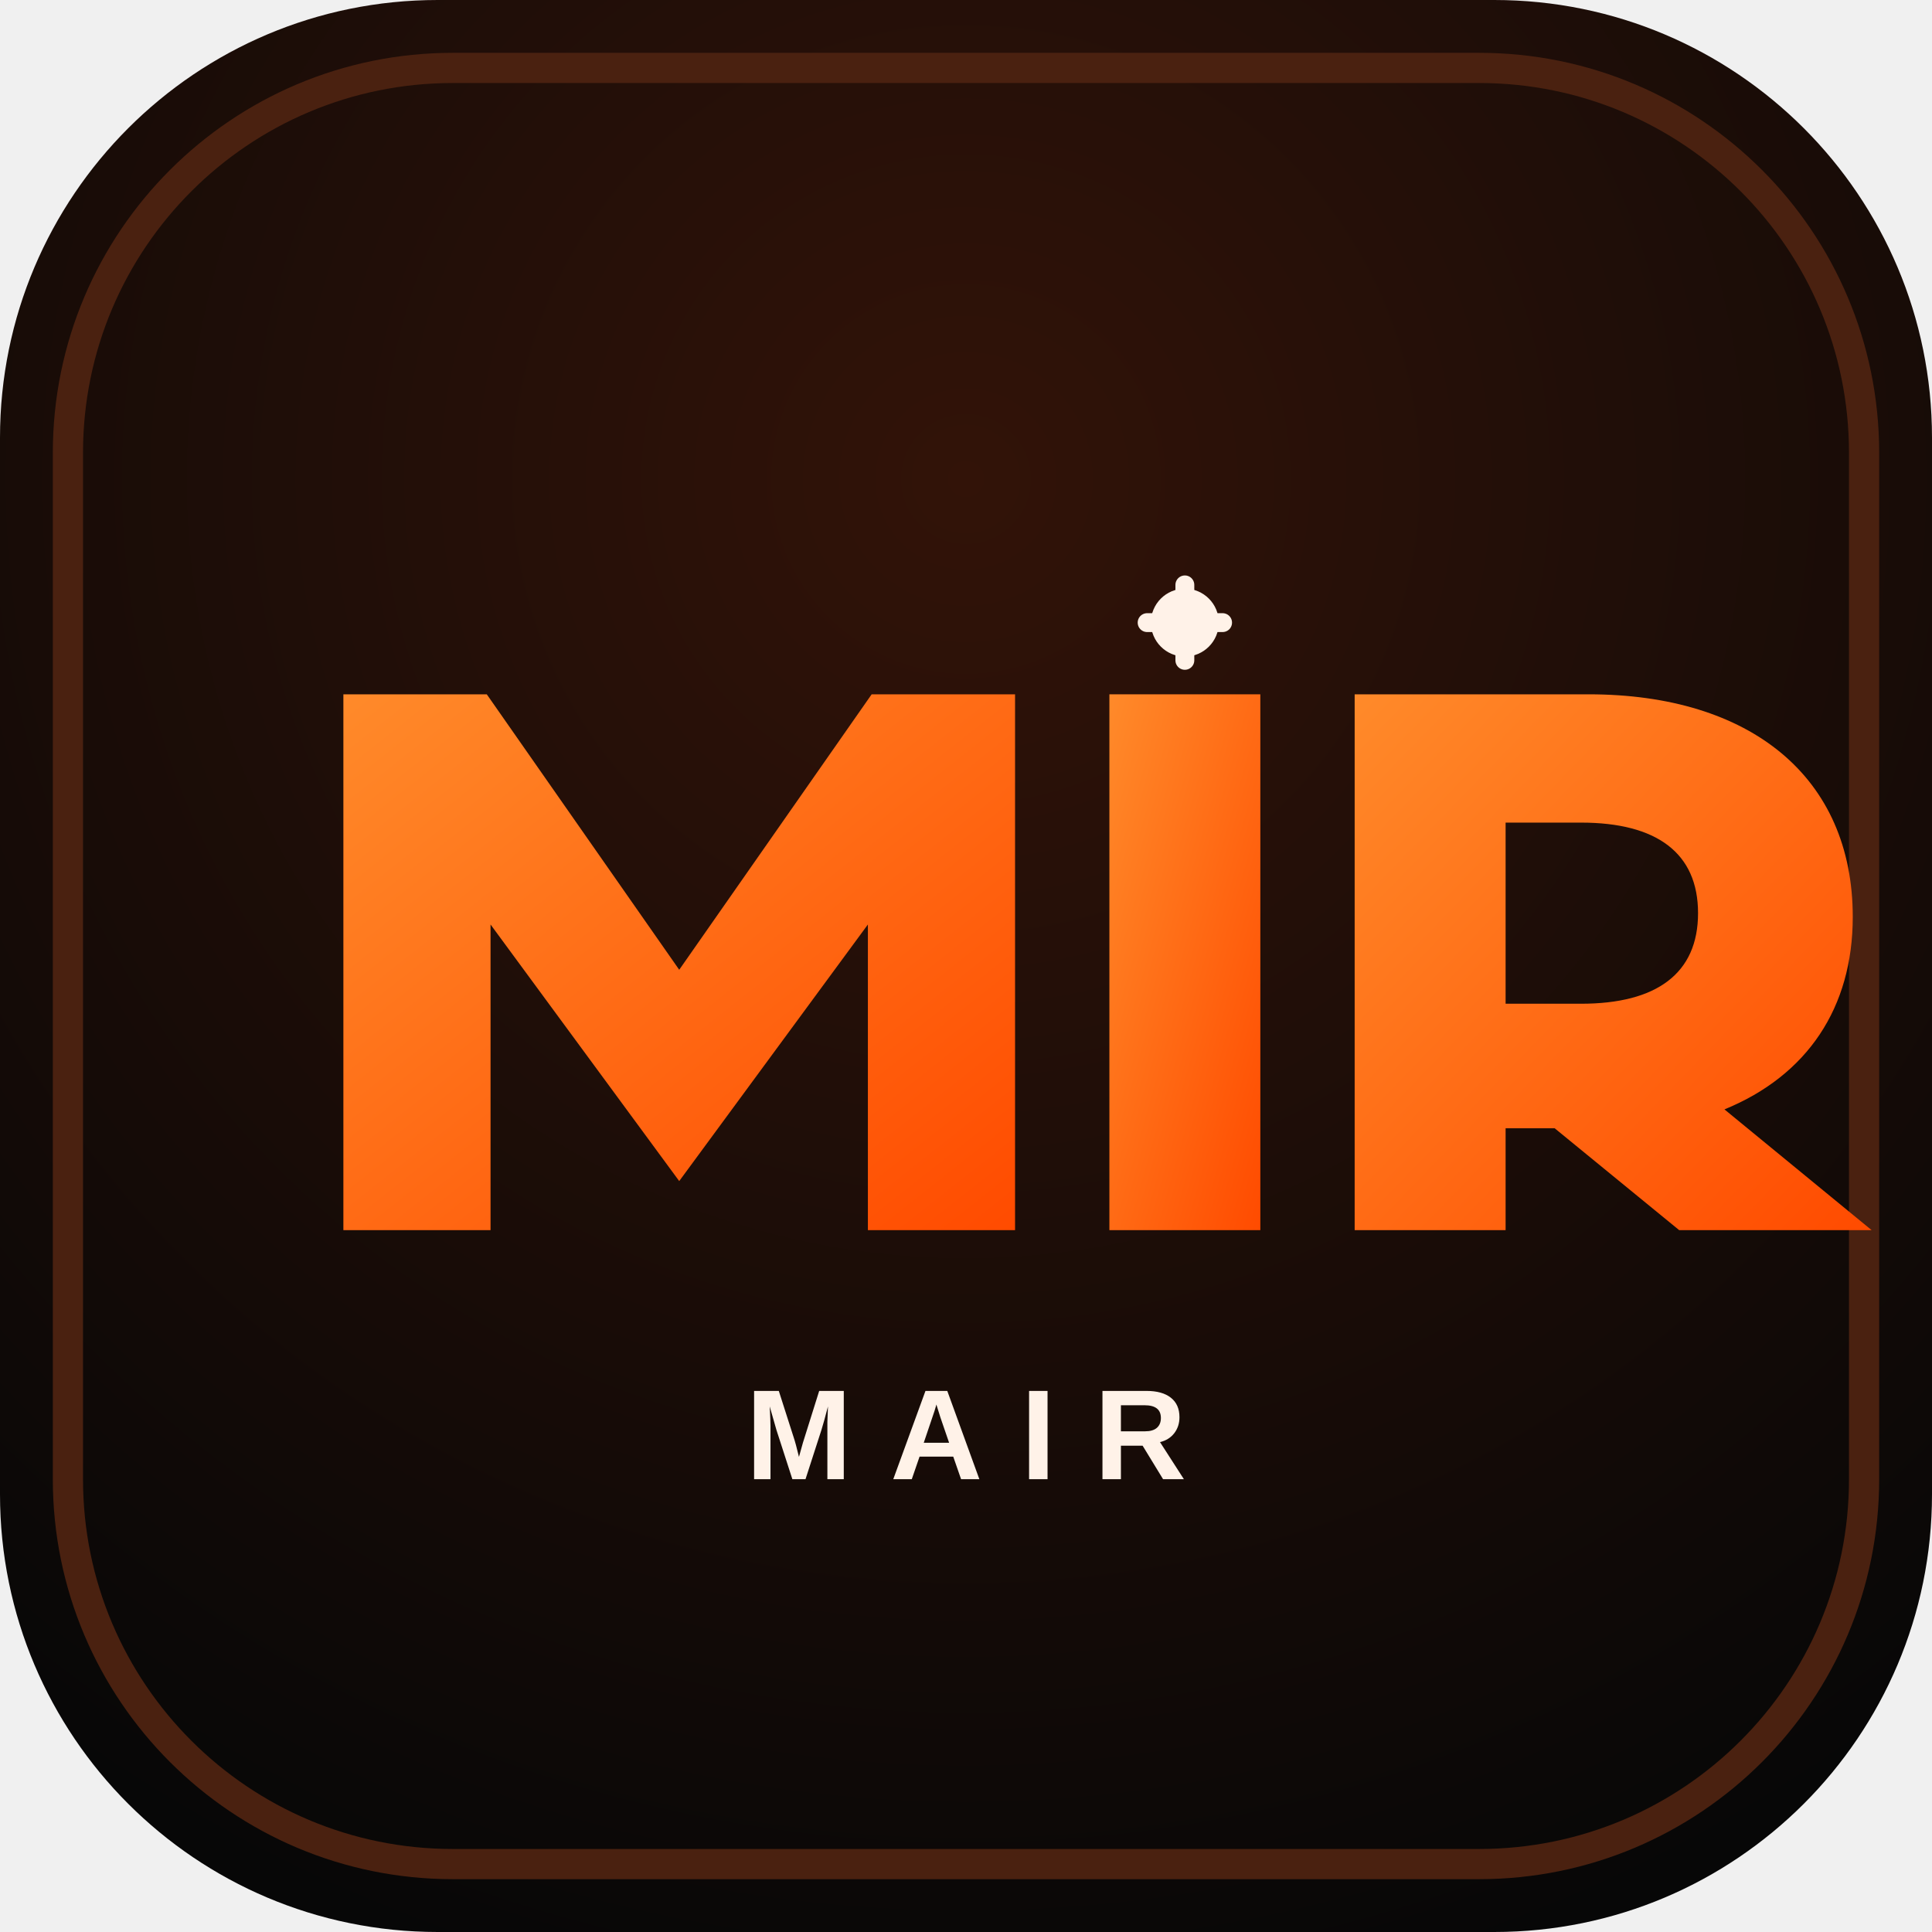
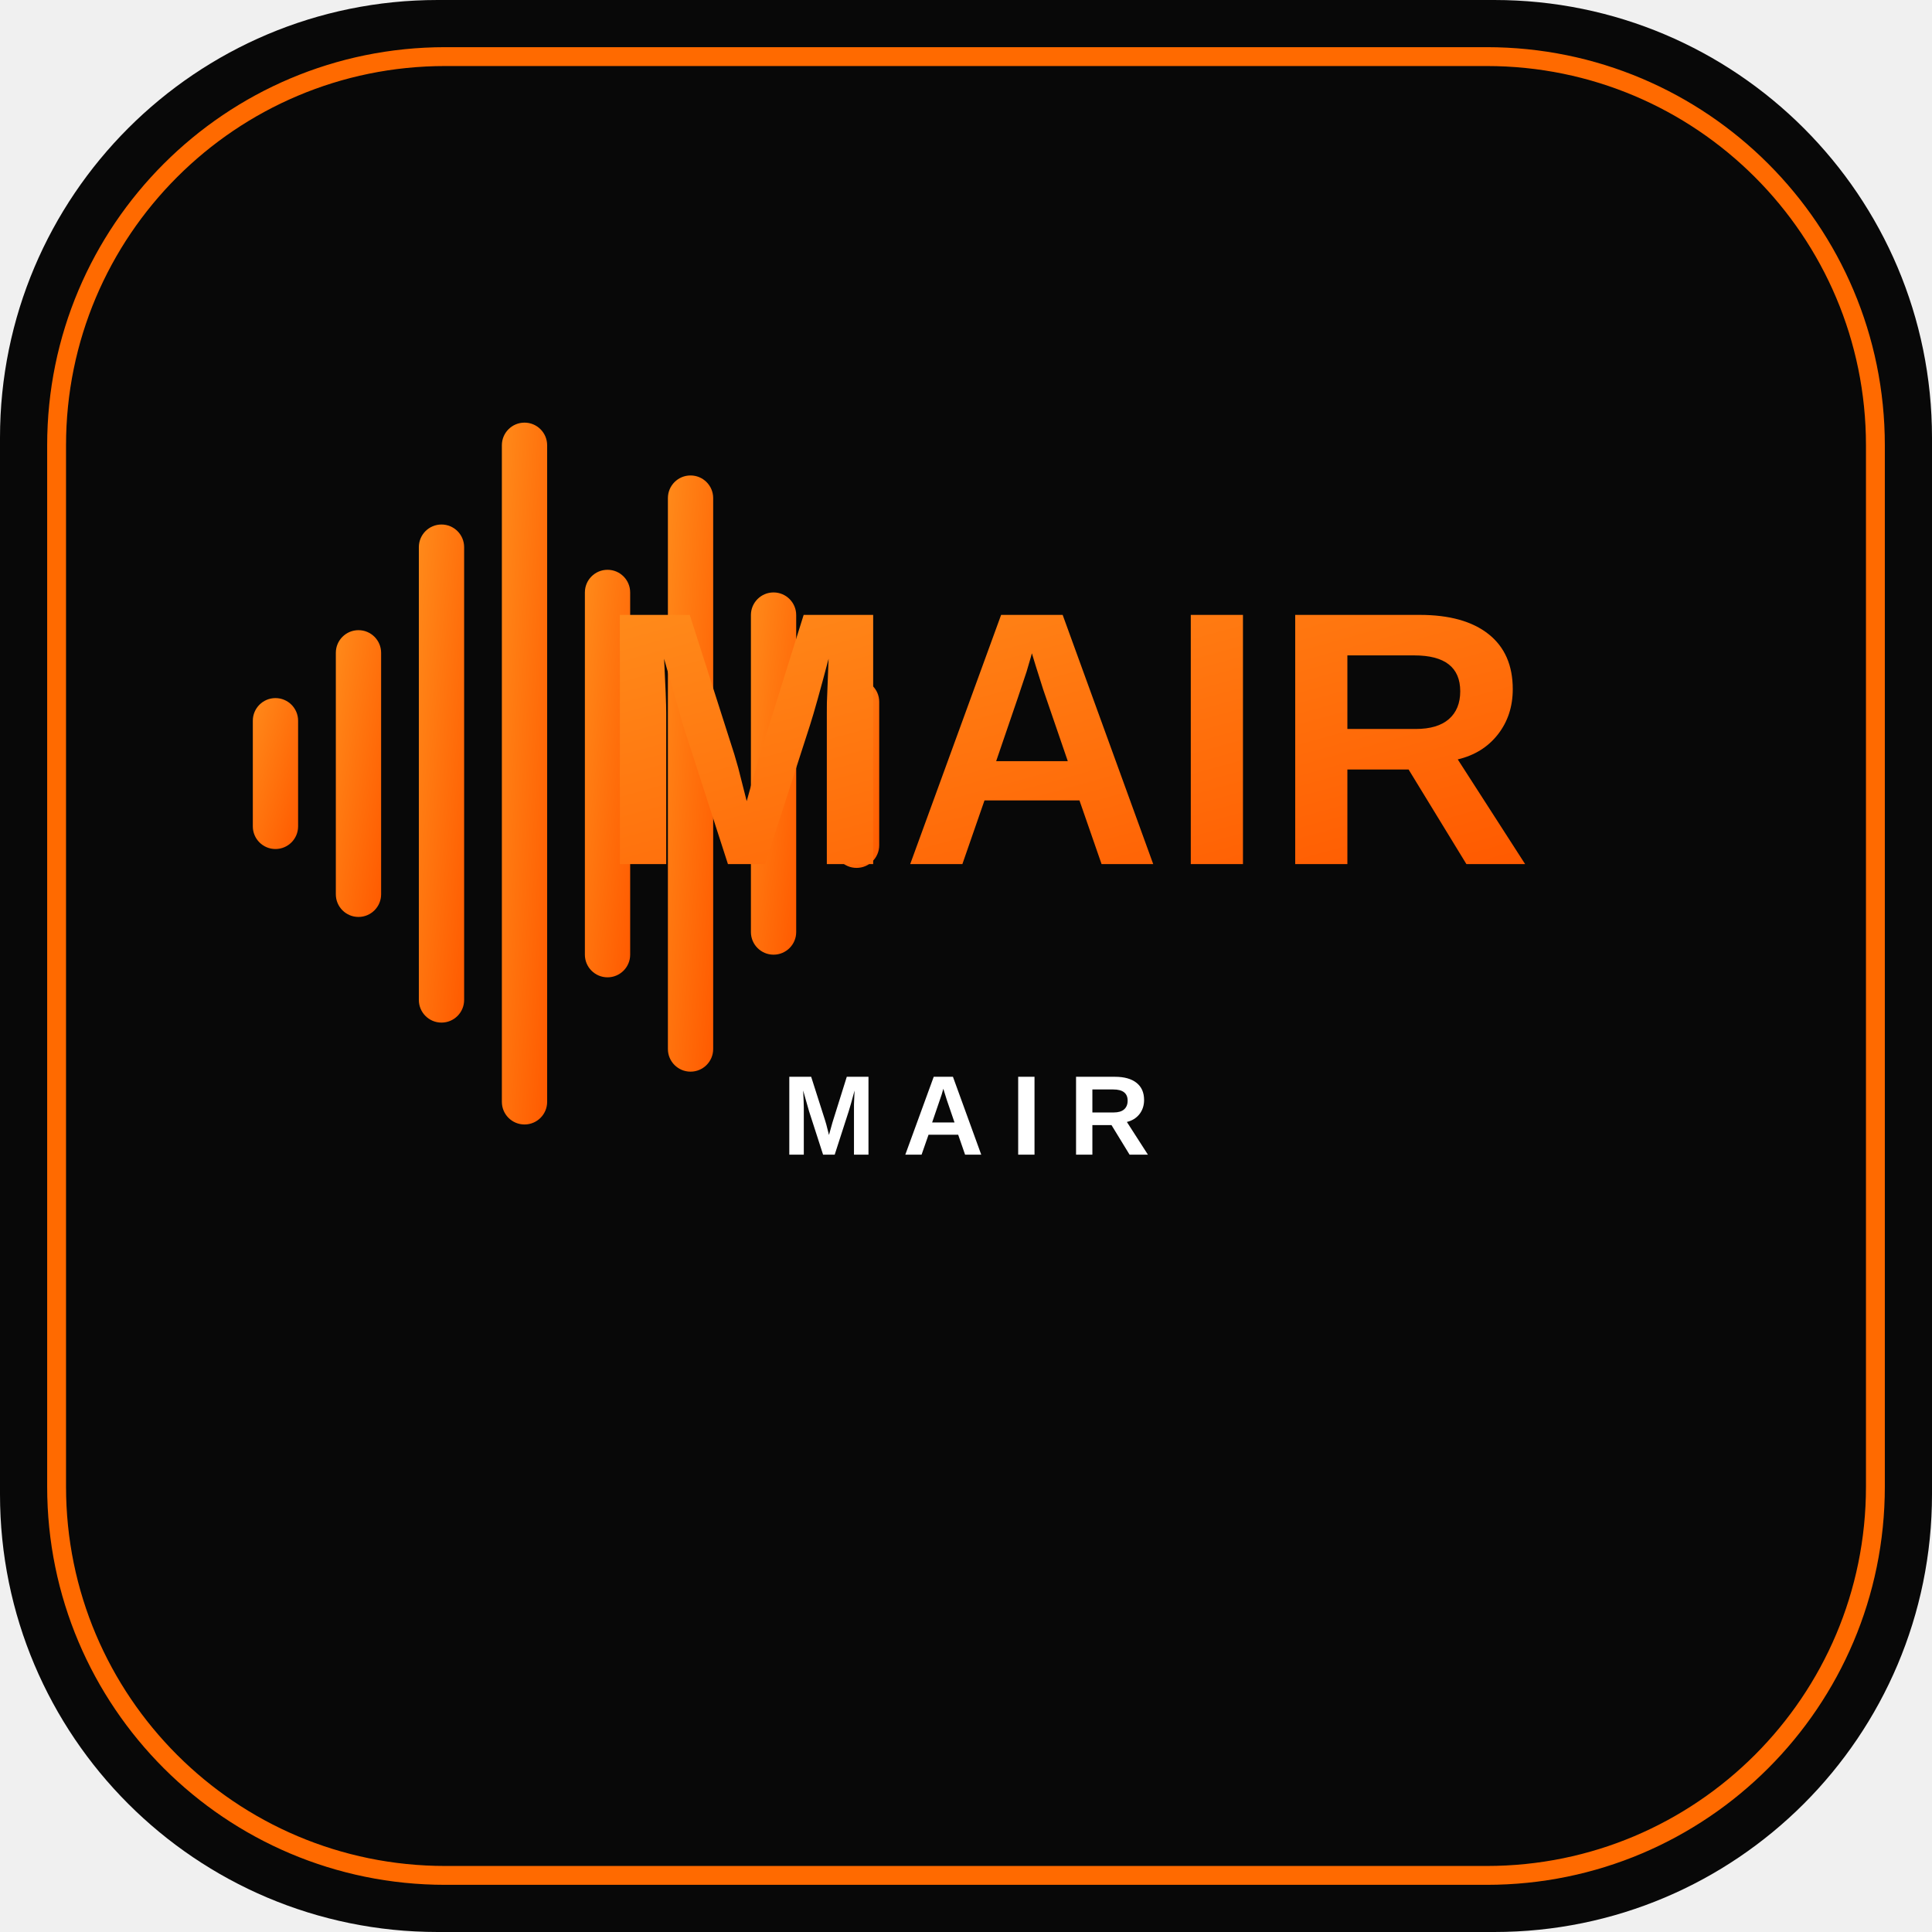
- <svg xmlns="http://www.w3.org/2000/svg" viewBox="0 0 512 512" role="img" aria-label="MAIR">
+ <svg xmlns="http://www.w3.org/2000/svg" viewBox="0 0 512 512" role="img" aria-label="MAIR app icon">
  <defs>
-     <linearGradient id="g" x1="0" y1="0" x2="1" y2="1">
-       <stop stop-color="#ff8a2a" />
-       <stop offset="1" stop-color="#ff4b00" />
+     <linearGradient id="o" x1="0" y1="0" x2="1" y2="1">
+       <stop stop-color="#ff8a1a" />
+       <stop offset="1" stop-color="#ff5a00" />
    </linearGradient>
-     <radialGradient id="bg" cx="50%" cy="25%" r="80%">
-       <stop stop-color="#321308" />
-       <stop offset="1" stop-color="#070707" />
-     </radialGradient>
  </defs>
-   <rect width="512" height="512" rx="116" fill="url(#bg)" />
-   <rect x="18" y="18" width="476" height="476" rx="102" fill="none" stroke="#4a2110" stroke-width="8" />
-   <g fill="url(#g)">
-     <path d="M91 326V184h38l51 73 51-73h38v142h-39v-81l-50 68-50-68v81H91z" />
-     <path d="M294 184h40v142h-40z" />
-     <path d="M359 184h62c43 0 70 22 70 59 0 24-12 42-34 51l39 32h-51l-33-27h-13v27h-40V184zm40 34v48h20c20 0 31-8 31-24s-11-24-31-24h-20z" />
+   <rect width="512" height="512" rx="116" fill="#080808" />
+   <rect x="15" y="15" width="482" height="482" rx="103" fill="none" stroke="#ff6a00" stroke-width="5" />
+   <g fill="url(#o)">
+     <rect x="89" y="167" width="12" height="76" rx="6" />
+     <rect x="111" y="139" width="12" height="132" rx="6" />
+     <rect x="133" y="112" width="12" height="186" rx="6" />
+     <rect x="155" y="151" width="12" height="108" rx="6" />
+     <rect x="177" y="126" width="12" height="158" rx="6" />
+     <rect x="199" y="157" width="12" height="96" rx="6" />
+     <rect x="221" y="180" width="12" height="50" rx="6" />
+     <rect x="67" y="185" width="12" height="40" rx="6" />
  </g>
-   <circle cx="314" cy="165" r="9" fill="#fff2e8" />
-   <path d="M304 165h20M314 155v20" stroke="#fff2e8" stroke-width="5" stroke-linecap="round" />
-   <text x="256" y="392" text-anchor="middle" font-family="-apple-system,BlinkMacSystemFont,Arial,sans-serif" font-size="34" font-weight="800" letter-spacing="10" fill="#fff2e8">MAIR</text>
+   <text x="282" y="229" text-anchor="middle" font-family="Arial,Helvetica,sans-serif" font-size="96" font-weight="900" letter-spacing="1" fill="url(#o)">MAIR</text>
+   <text x="256" y="306" text-anchor="middle" font-family="Arial,Helvetica,sans-serif" font-size="30" font-weight="900" letter-spacing="7" fill="#ffffff">MAIR</text>
</svg>
